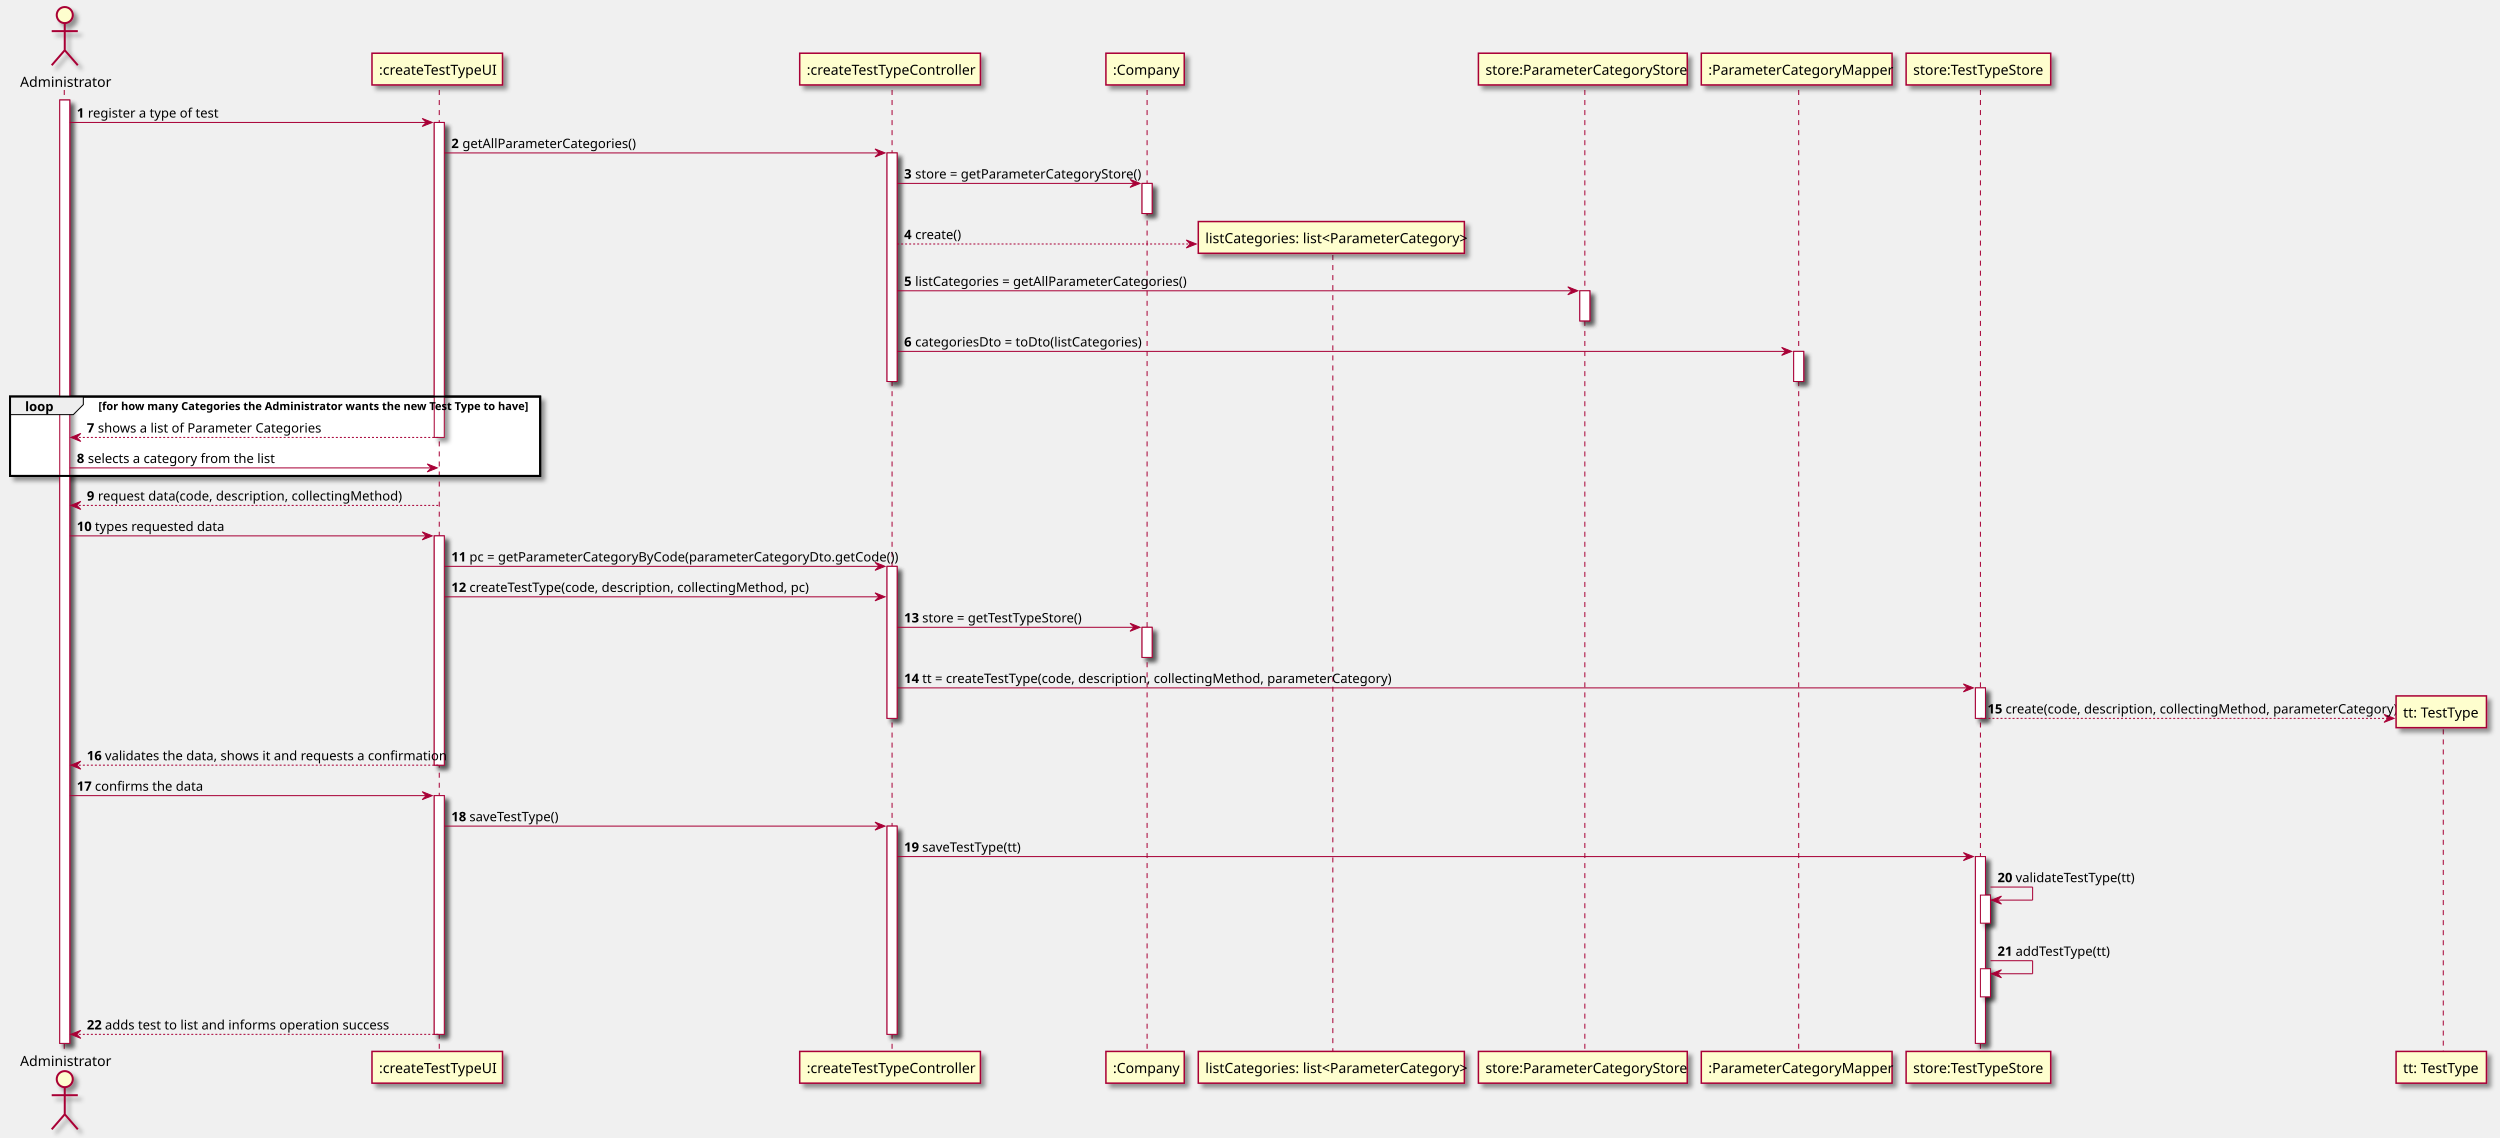
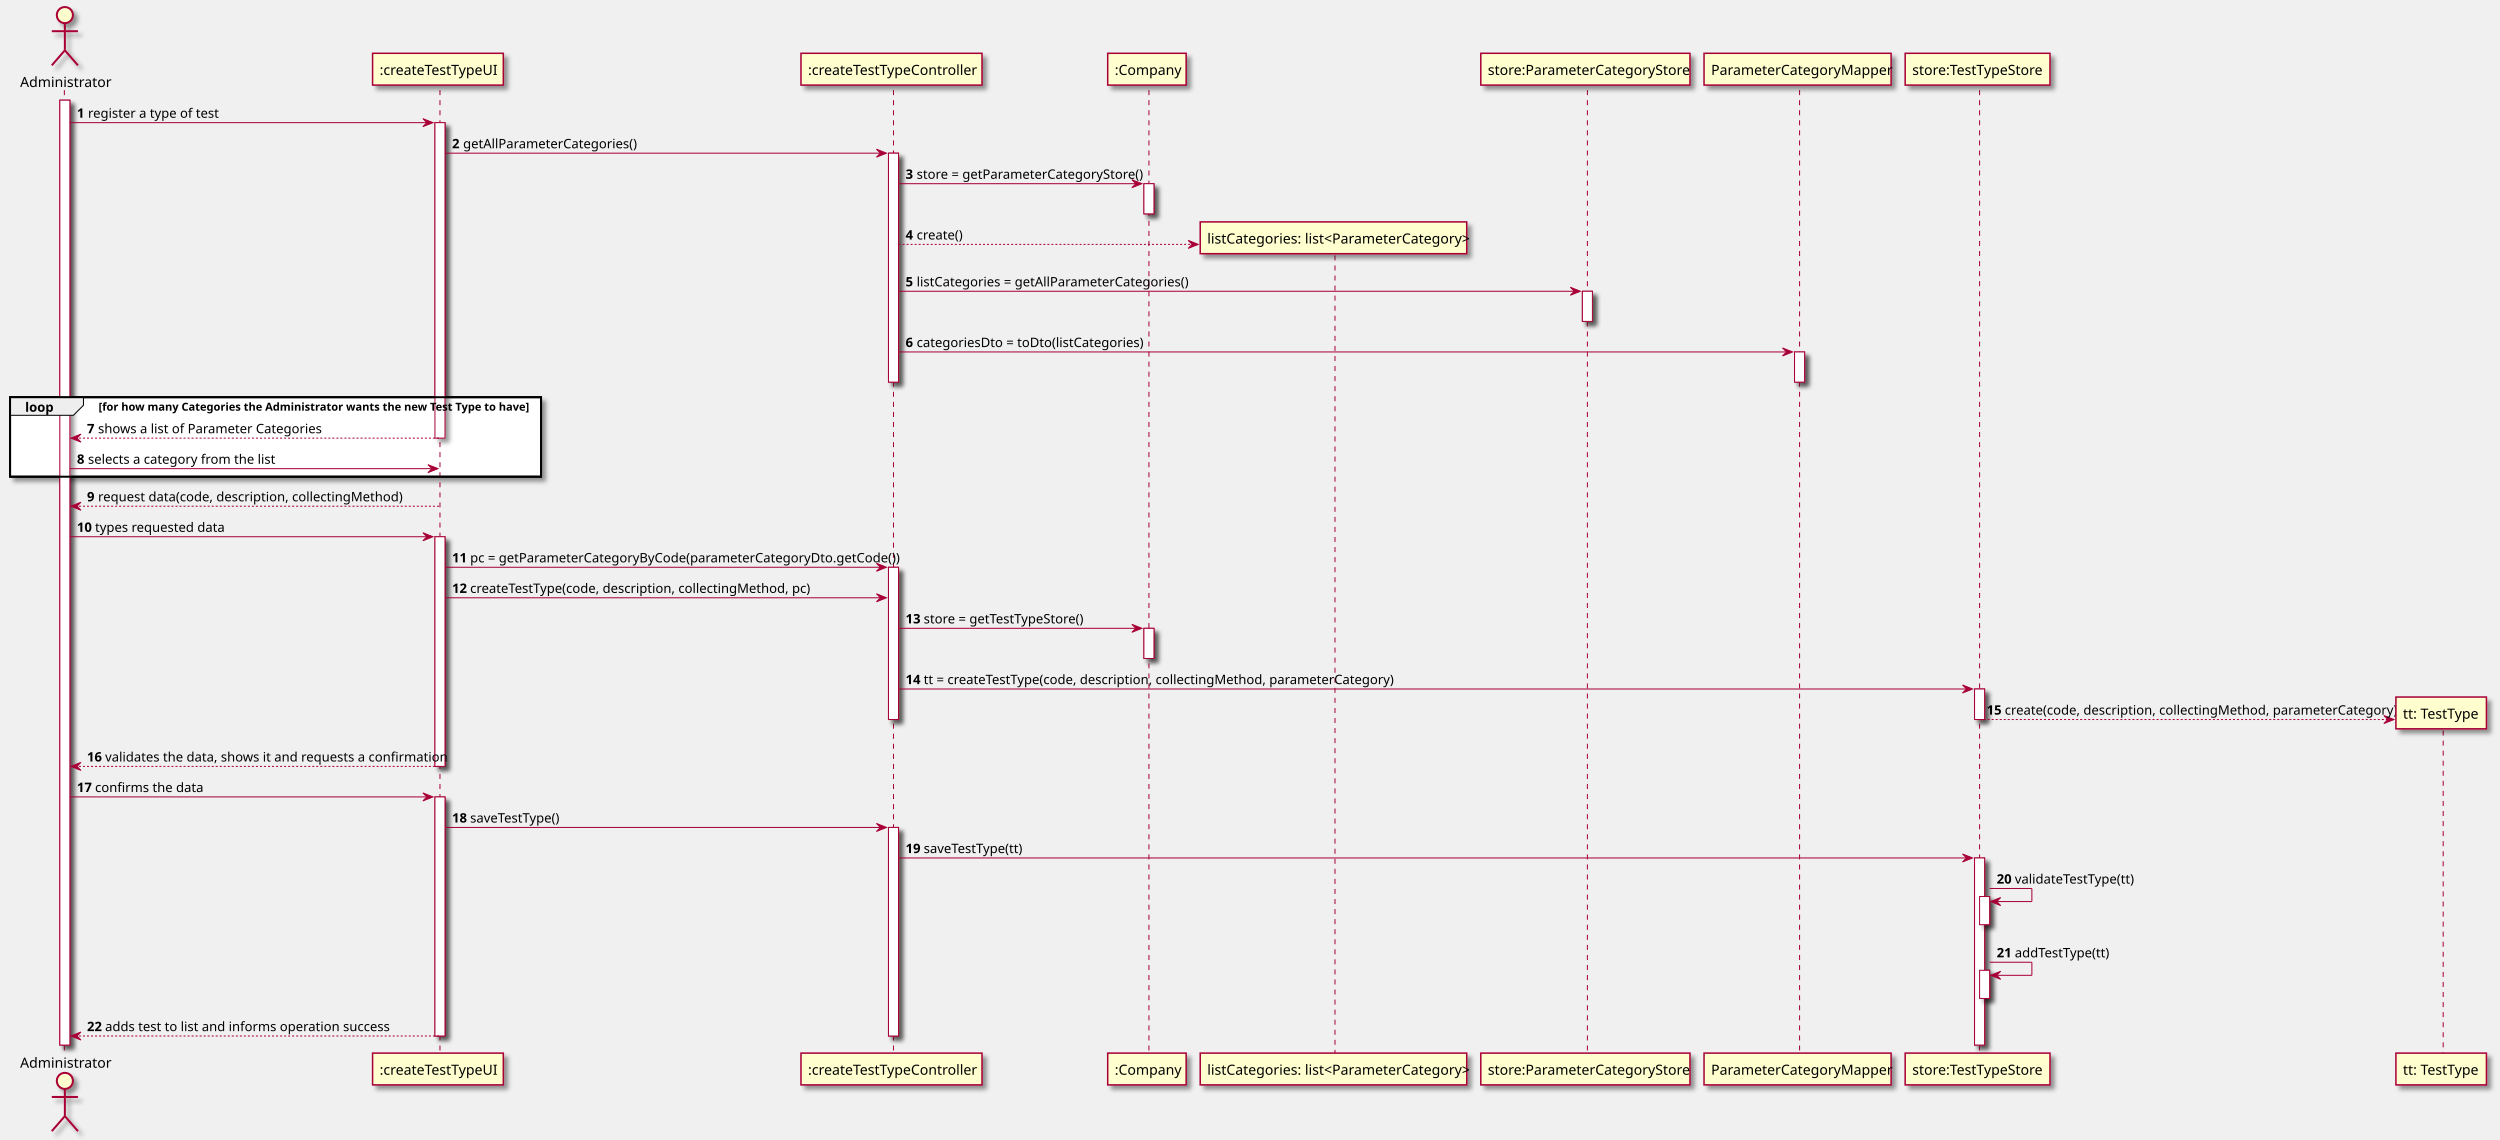
- <svg xmlns="http://www.w3.org/2000/svg" contentScriptType="application/ecmascript" contentStyleType="text/css" height="1133px" preserveAspectRatio="none" style="width:2490px;height:1133px;" version="1.1" viewBox="0 0 2490 1133" width="2490px" zoomAndPan="magnify">
+ <svg xmlns="http://www.w3.org/2000/svg" contentScriptType="application/ecmascript" contentStyleType="text/css" height="1133px" preserveAspectRatio="none" style="width:2486px;height:1133px;" version="1.1" viewBox="0 0 2486 1133" width="2486px" zoomAndPan="magnify">
  <defs>
-     <filter height="300%" id="f1bd9wblc7eer1" width="300%" x="-1" y="-1">
+     <filter height="300%" id="fghn9japnj4kb" width="300%" x="-1" y="-1">
      <feGaussianBlur result="blurOut" stdDeviation="2.0" />
      <feColorMatrix in="blurOut" result="blurOut2" type="matrix" values="0 0 0 0 0 0 0 0 0 0 0 0 0 0 0 0 0 0 .4 0" />
      <feOffset dx="4.0" dy="4.0" in="blurOut2" result="blurOut3" />
      <feBlend in="SourceGraphic" in2="blurOut3" mode="normal" />
    </filter>
  </defs>
  <g>
-     <rect fill="#FFFFFF" filter="url(#f1bd9wblc7eer1)" height="939.602" style="stroke:#A80036;stroke-width:1.0;" width="10" x="59.5" y="99.609" />
-     <rect fill="#FFFFFF" filter="url(#f1bd9wblc7eer1)" height="313.719" style="stroke:#A80036;stroke-width:1.0;" width="10" x="432.5" y="121.961" />
-     <rect fill="#FFFFFF" filter="url(#f1bd9wblc7eer1)" height="228.367" style="stroke:#A80036;stroke-width:1.0;" width="10" x="432.5" y="533.734" />
-     <rect fill="#FFFFFF" filter="url(#f1bd9wblc7eer1)" height="237.758" style="stroke:#A80036;stroke-width:1.0;" width="10" x="432.5" y="792.453" />
-     <rect fill="#FFFFFF" filter="url(#f1bd9wblc7eer1)" height="227.664" style="stroke:#A80036;stroke-width:1.0;" width="10" x="883.5" y="152.312" />
-     <rect fill="#FFFFFF" filter="url(#f1bd9wblc7eer1)" height="151.406" style="stroke:#A80036;stroke-width:1.0;" width="10" x="883.5" y="564.086" />
-     <rect fill="#FFFFFF" filter="url(#f1bd9wblc7eer1)" height="207.406" style="stroke:#A80036;stroke-width:1.0;" width="10" x="883.5" y="822.805" />
-     <rect fill="#FFFFFF" filter="url(#f1bd9wblc7eer1)" height="30" style="stroke:#A80036;stroke-width:1.0;" width="10" x="1137.5" y="182.664" />
-     <rect fill="#FFFFFF" filter="url(#f1bd9wblc7eer1)" height="30" style="stroke:#A80036;stroke-width:1.0;" width="10" x="1137.5" y="624.789" />
-     <rect fill="#FFFFFF" filter="url(#f1bd9wblc7eer1)" height="30" style="stroke:#A80036;stroke-width:1.0;" width="10" x="1573.5" y="289.625" />
-     <rect fill="#FFFFFF" filter="url(#f1bd9wblc7eer1)" height="30" style="stroke:#A80036;stroke-width:1.0;" width="10" x="1786.5" y="349.977" />
-     <rect fill="#FFFFFF" filter="url(#f1bd9wblc7eer1)" height="30.352" style="stroke:#A80036;stroke-width:1.0;" width="10" x="1967.5" y="685.141" />
-     <rect fill="#FFFFFF" filter="url(#f1bd9wblc7eer1)" height="186.055" style="stroke:#A80036;stroke-width:1.0;" width="10" x="1967.5" y="853.156" />
-     <rect fill="#FFFFFF" filter="url(#f1bd9wblc7eer1)" height="28" style="stroke:#A80036;stroke-width:1.0;" width="10" x="1972.5" y="891.508" />
-     <rect fill="#FFFFFF" filter="url(#f1bd9wblc7eer1)" height="28" style="stroke:#A80036;stroke-width:1.0;" width="10" x="1972.5" y="964.859" />
-     <rect fill="#FFFFFF" filter="url(#f1bd9wblc7eer1)" height="79.055" style="stroke:#000000;stroke-width:2.0;" width="528" x="10" y="394.977" />
+     <rect fill="#FFFFFF" filter="url(#fghn9japnj4kb)" height="939.602" style="stroke:#A80036;stroke-width:1.0;" width="10" x="59.5" y="99.609" />
+     <rect fill="#FFFFFF" filter="url(#fghn9japnj4kb)" height="313.719" style="stroke:#A80036;stroke-width:1.0;" width="10" x="432.5" y="121.961" />
+     <rect fill="#FFFFFF" filter="url(#fghn9japnj4kb)" height="228.367" style="stroke:#A80036;stroke-width:1.0;" width="10" x="432.5" y="533.734" />
+     <rect fill="#FFFFFF" filter="url(#fghn9japnj4kb)" height="237.758" style="stroke:#A80036;stroke-width:1.0;" width="10" x="432.5" y="792.453" />
+     <rect fill="#FFFFFF" filter="url(#fghn9japnj4kb)" height="227.664" style="stroke:#A80036;stroke-width:1.0;" width="10" x="883.5" y="152.312" />
+     <rect fill="#FFFFFF" filter="url(#fghn9japnj4kb)" height="151.406" style="stroke:#A80036;stroke-width:1.0;" width="10" x="883.5" y="564.086" />
+     <rect fill="#FFFFFF" filter="url(#fghn9japnj4kb)" height="207.406" style="stroke:#A80036;stroke-width:1.0;" width="10" x="883.5" y="822.805" />
+     <rect fill="#FFFFFF" filter="url(#fghn9japnj4kb)" height="30" style="stroke:#A80036;stroke-width:1.0;" width="10" x="1137.5" y="182.664" />
+     <rect fill="#FFFFFF" filter="url(#fghn9japnj4kb)" height="30" style="stroke:#A80036;stroke-width:1.0;" width="10" x="1137.5" y="624.789" />
+     <rect fill="#FFFFFF" filter="url(#fghn9japnj4kb)" height="30" style="stroke:#A80036;stroke-width:1.0;" width="10" x="1573.5" y="289.625" />
+     <rect fill="#FFFFFF" filter="url(#fghn9japnj4kb)" height="30" style="stroke:#A80036;stroke-width:1.0;" width="10" x="1784.5" y="349.977" />
+     <rect fill="#FFFFFF" filter="url(#fghn9japnj4kb)" height="30.352" style="stroke:#A80036;stroke-width:1.0;" width="10" x="1963.5" y="685.141" />
+     <rect fill="#FFFFFF" filter="url(#fghn9japnj4kb)" height="186.055" style="stroke:#A80036;stroke-width:1.0;" width="10" x="1963.5" y="853.156" />
+     <rect fill="#FFFFFF" filter="url(#fghn9japnj4kb)" height="28" style="stroke:#A80036;stroke-width:1.0;" width="10" x="1968.5" y="891.508" />
+     <rect fill="#FFFFFF" filter="url(#fghn9japnj4kb)" height="28" style="stroke:#A80036;stroke-width:1.0;" width="10" x="1968.5" y="964.859" />
+     <rect fill="#FFFFFF" filter="url(#fghn9japnj4kb)" height="79.055" style="stroke:#000000;stroke-width:2.0;" width="528" x="10" y="394.977" />
    <line style="stroke:#A80036;stroke-width:1.0;stroke-dasharray:5.0,5.0;" x1="64" x2="64" y1="89.609" y2="1048.211" />
    <line style="stroke:#A80036;stroke-width:1.0;stroke-dasharray:5.0,5.0;" x1="437.5" x2="437.5" y1="89.609" y2="1048.211" />
    <line style="stroke:#A80036;stroke-width:1.0;stroke-dasharray:5.0,5.0;" x1="888.5" x2="888.5" y1="89.609" y2="1048.211" />
    <line style="stroke:#A80036;stroke-width:1.0;stroke-dasharray:5.0,5.0;" x1="1142.5" x2="1142.5" y1="89.609" y2="1048.211" />
    <line style="stroke:#A80036;stroke-width:1.0;stroke-dasharray:5.0,5.0;" x1="1327.5" x2="1327.5" y1="253.969" y2="1048.211" />
    <line style="stroke:#A80036;stroke-width:1.0;stroke-dasharray:5.0,5.0;" x1="1578.5" x2="1578.5" y1="89.609" y2="1048.211" />
-     <line style="stroke:#A80036;stroke-width:1.0;stroke-dasharray:5.0,5.0;" x1="1791.5" x2="1791.5" y1="89.609" y2="1048.211" />
-     <line style="stroke:#A80036;stroke-width:1.0;stroke-dasharray:5.0,5.0;" x1="1972.5" x2="1972.5" y1="89.609" y2="1048.211" />
-     <line style="stroke:#A80036;stroke-width:1.0;stroke-dasharray:5.0,5.0;" x1="2433.5" x2="2433.5" y1="726.445" y2="1048.211" />
+     <line style="stroke:#A80036;stroke-width:1.0;stroke-dasharray:5.0,5.0;" x1="1789.5" x2="1789.5" y1="89.609" y2="1048.211" />
+     <line style="stroke:#A80036;stroke-width:1.0;stroke-dasharray:5.0,5.0;" x1="1968.5" x2="1968.5" y1="89.609" y2="1048.211" />
+     <line style="stroke:#A80036;stroke-width:1.0;stroke-dasharray:5.0,5.0;" x1="2429.5" x2="2429.5" y1="726.445" y2="1048.211" />
    <text fill="#000000" font-family="sans-serif" font-size="14" lengthAdjust="spacing" textLength="83" x="20" y="86.533">Administrator</text>
-     <ellipse cx="64.5" cy="15" fill="#FEFECE" filter="url(#f1bd9wblc7eer1)" rx="8" ry="8" style="stroke:#A80036;stroke-width:2.0;" />
-     <path d="M64.5,23 L64.5,50 M51.5,31 L77.5,31 M64.5,50 L51.5,65 M64.5,50 L77.5,65 " fill="none" filter="url(#f1bd9wblc7eer1)" style="stroke:#A80036;stroke-width:2.0;" />
+     <ellipse cx="64.5" cy="15" fill="#FEFECE" filter="url(#fghn9japnj4kb)" rx="8" ry="8" style="stroke:#A80036;stroke-width:2.0;" />
+     <path d="M64.5,23 L64.5,50 M51.5,31 L77.5,31 M64.5,50 L51.5,65 M64.5,50 L77.5,65 " fill="none" filter="url(#fghn9japnj4kb)" style="stroke:#A80036;stroke-width:2.0;" />
    <text fill="#000000" font-family="sans-serif" font-size="14" lengthAdjust="spacing" textLength="83" x="20" y="1061.744">Administrator</text>
-     <ellipse cx="64.5" cy="1074.82" fill="#FEFECE" filter="url(#f1bd9wblc7eer1)" rx="8" ry="8" style="stroke:#A80036;stroke-width:2.0;" />
-     <path d="M64.5,1082.82 L64.5,1109.82 M51.5,1090.82 L77.5,1090.82 M64.5,1109.82 L51.5,1124.82 M64.5,1109.82 L77.5,1124.82 " fill="none" filter="url(#f1bd9wblc7eer1)" style="stroke:#A80036;stroke-width:2.0;" />
-     <rect fill="#FEFECE" filter="url(#f1bd9wblc7eer1)" height="31.609" style="stroke:#A80036;stroke-width:1.5;" width="130" x="370.5" y="53" />
+     <ellipse cx="64.5" cy="1074.82" fill="#FEFECE" filter="url(#fghn9japnj4kb)" rx="8" ry="8" style="stroke:#A80036;stroke-width:2.0;" />
+     <path d="M64.5,1082.82 L64.5,1109.82 M51.5,1090.82 L77.5,1090.82 M64.5,1109.82 L51.5,1124.82 M64.5,1109.82 L77.5,1124.82 " fill="none" filter="url(#fghn9japnj4kb)" style="stroke:#A80036;stroke-width:2.0;" />
+     <rect fill="#FEFECE" filter="url(#fghn9japnj4kb)" height="31.609" style="stroke:#A80036;stroke-width:1.5;" width="130" x="370.5" y="53" />
    <text fill="#000000" font-family="sans-serif" font-size="14" lengthAdjust="spacing" textLength="116" x="377.5" y="74.533">:createTestTypeUI</text>
-     <rect fill="#FEFECE" filter="url(#f1bd9wblc7eer1)" height="31.609" style="stroke:#A80036;stroke-width:1.5;" width="130" x="370.5" y="1047.211" />
+     <rect fill="#FEFECE" filter="url(#fghn9japnj4kb)" height="31.609" style="stroke:#A80036;stroke-width:1.5;" width="130" x="370.5" y="1047.211" />
    <text fill="#000000" font-family="sans-serif" font-size="14" lengthAdjust="spacing" textLength="116" x="377.5" y="1068.744">:createTestTypeUI</text>
-     <rect fill="#FEFECE" filter="url(#f1bd9wblc7eer1)" height="31.609" style="stroke:#A80036;stroke-width:1.5;" width="180" x="796.5" y="53" />
+     <rect fill="#FEFECE" filter="url(#fghn9japnj4kb)" height="31.609" style="stroke:#A80036;stroke-width:1.5;" width="180" x="796.5" y="53" />
    <text fill="#000000" font-family="sans-serif" font-size="14" lengthAdjust="spacing" textLength="166" x="803.5" y="74.533">:createTestTypeController</text>
-     <rect fill="#FEFECE" filter="url(#f1bd9wblc7eer1)" height="31.609" style="stroke:#A80036;stroke-width:1.5;" width="180" x="796.5" y="1047.211" />
+     <rect fill="#FEFECE" filter="url(#fghn9japnj4kb)" height="31.609" style="stroke:#A80036;stroke-width:1.5;" width="180" x="796.5" y="1047.211" />
    <text fill="#000000" font-family="sans-serif" font-size="14" lengthAdjust="spacing" textLength="166" x="803.5" y="1068.744">:createTestTypeController</text>
-     <rect fill="#FEFECE" filter="url(#f1bd9wblc7eer1)" height="31.609" style="stroke:#A80036;stroke-width:1.5;" width="78" x="1101.5" y="53" />
+     <rect fill="#FEFECE" filter="url(#fghn9japnj4kb)" height="31.609" style="stroke:#A80036;stroke-width:1.5;" width="78" x="1101.5" y="53" />
    <text fill="#000000" font-family="sans-serif" font-size="14" lengthAdjust="spacing" textLength="64" x="1108.5" y="74.533">:Company</text>
-     <rect fill="#FEFECE" filter="url(#f1bd9wblc7eer1)" height="31.609" style="stroke:#A80036;stroke-width:1.5;" width="78" x="1101.5" y="1047.211" />
+     <rect fill="#FEFECE" filter="url(#fghn9japnj4kb)" height="31.609" style="stroke:#A80036;stroke-width:1.5;" width="78" x="1101.5" y="1047.211" />
    <text fill="#000000" font-family="sans-serif" font-size="14" lengthAdjust="spacing" textLength="64" x="1108.5" y="1068.744">:Company</text>
-     <rect fill="#FEFECE" filter="url(#f1bd9wblc7eer1)" height="31.609" style="stroke:#A80036;stroke-width:1.5;" width="265" x="1193.5" y="1047.211" />
+     <rect fill="#FEFECE" filter="url(#fghn9japnj4kb)" height="31.609" style="stroke:#A80036;stroke-width:1.5;" width="265" x="1193.5" y="1047.211" />
    <text fill="#000000" font-family="sans-serif" font-size="14" lengthAdjust="spacing" textLength="251" x="1200.5" y="1068.744">listCategories: list&lt;ParameterCategory&gt;</text>
-     <rect fill="#FEFECE" filter="url(#f1bd9wblc7eer1)" height="31.609" style="stroke:#A80036;stroke-width:1.5;" width="208" x="1472.5" y="53" />
+     <rect fill="#FEFECE" filter="url(#fghn9japnj4kb)" height="31.609" style="stroke:#A80036;stroke-width:1.5;" width="208" x="1472.5" y="53" />
    <text fill="#000000" font-family="sans-serif" font-size="14" lengthAdjust="spacing" textLength="194" x="1479.5" y="74.533">store:ParameterCategoryStore</text>
-     <rect fill="#FEFECE" filter="url(#f1bd9wblc7eer1)" height="31.609" style="stroke:#A80036;stroke-width:1.5;" width="208" x="1472.5" y="1047.211" />
+     <rect fill="#FEFECE" filter="url(#fghn9japnj4kb)" height="31.609" style="stroke:#A80036;stroke-width:1.5;" width="208" x="1472.5" y="1047.211" />
    <text fill="#000000" font-family="sans-serif" font-size="14" lengthAdjust="spacing" textLength="194" x="1479.5" y="1068.744">store:ParameterCategoryStore</text>
-     <rect fill="#FEFECE" filter="url(#f1bd9wblc7eer1)" height="31.609" style="stroke:#A80036;stroke-width:1.5;" width="190" x="1694.5" y="53" />
-     <text fill="#000000" font-family="sans-serif" font-size="14" lengthAdjust="spacing" textLength="176" x="1701.5" y="74.533">:ParameterCategoryMapper</text>
-     <rect fill="#FEFECE" filter="url(#f1bd9wblc7eer1)" height="31.609" style="stroke:#A80036;stroke-width:1.5;" width="190" x="1694.5" y="1047.211" />
-     <text fill="#000000" font-family="sans-serif" font-size="14" lengthAdjust="spacing" textLength="176" x="1701.5" y="1068.744">:ParameterCategoryMapper</text>
-     <rect fill="#FEFECE" filter="url(#f1bd9wblc7eer1)" height="31.609" style="stroke:#A80036;stroke-width:1.5;" width="144" x="1898.5" y="53" />
-     <text fill="#000000" font-family="sans-serif" font-size="14" lengthAdjust="spacing" textLength="130" x="1905.5" y="74.533">store:TestTypeStore</text>
-     <rect fill="#FEFECE" filter="url(#f1bd9wblc7eer1)" height="31.609" style="stroke:#A80036;stroke-width:1.5;" width="144" x="1898.5" y="1047.211" />
-     <text fill="#000000" font-family="sans-serif" font-size="14" lengthAdjust="spacing" textLength="130" x="1905.5" y="1068.744">store:TestTypeStore</text>
-     <rect fill="#FEFECE" filter="url(#f1bd9wblc7eer1)" height="31.609" style="stroke:#A80036;stroke-width:1.5;" width="90" x="2386.5" y="1047.211" />
-     <text fill="#000000" font-family="sans-serif" font-size="14" lengthAdjust="spacing" textLength="76" x="2393.5" y="1068.744">tt: TestType</text>
-     <rect fill="#FFFFFF" filter="url(#f1bd9wblc7eer1)" height="939.602" style="stroke:#A80036;stroke-width:1.0;" width="10" x="59.5" y="99.609" />
-     <rect fill="#FFFFFF" filter="url(#f1bd9wblc7eer1)" height="313.719" style="stroke:#A80036;stroke-width:1.0;" width="10" x="432.5" y="121.961" />
-     <rect fill="#FFFFFF" filter="url(#f1bd9wblc7eer1)" height="228.367" style="stroke:#A80036;stroke-width:1.0;" width="10" x="432.5" y="533.734" />
-     <rect fill="#FFFFFF" filter="url(#f1bd9wblc7eer1)" height="237.758" style="stroke:#A80036;stroke-width:1.0;" width="10" x="432.5" y="792.453" />
-     <rect fill="#FFFFFF" filter="url(#f1bd9wblc7eer1)" height="227.664" style="stroke:#A80036;stroke-width:1.0;" width="10" x="883.5" y="152.312" />
-     <rect fill="#FFFFFF" filter="url(#f1bd9wblc7eer1)" height="151.406" style="stroke:#A80036;stroke-width:1.0;" width="10" x="883.5" y="564.086" />
-     <rect fill="#FFFFFF" filter="url(#f1bd9wblc7eer1)" height="207.406" style="stroke:#A80036;stroke-width:1.0;" width="10" x="883.5" y="822.805" />
-     <rect fill="#FFFFFF" filter="url(#f1bd9wblc7eer1)" height="30" style="stroke:#A80036;stroke-width:1.0;" width="10" x="1137.5" y="182.664" />
-     <rect fill="#FFFFFF" filter="url(#f1bd9wblc7eer1)" height="30" style="stroke:#A80036;stroke-width:1.0;" width="10" x="1137.5" y="624.789" />
-     <rect fill="#FFFFFF" filter="url(#f1bd9wblc7eer1)" height="30" style="stroke:#A80036;stroke-width:1.0;" width="10" x="1573.5" y="289.625" />
-     <rect fill="#FFFFFF" filter="url(#f1bd9wblc7eer1)" height="30" style="stroke:#A80036;stroke-width:1.0;" width="10" x="1786.5" y="349.977" />
-     <rect fill="#FFFFFF" filter="url(#f1bd9wblc7eer1)" height="30.352" style="stroke:#A80036;stroke-width:1.0;" width="10" x="1967.5" y="685.141" />
-     <rect fill="#FFFFFF" filter="url(#f1bd9wblc7eer1)" height="186.055" style="stroke:#A80036;stroke-width:1.0;" width="10" x="1967.5" y="853.156" />
-     <rect fill="#FFFFFF" filter="url(#f1bd9wblc7eer1)" height="28" style="stroke:#A80036;stroke-width:1.0;" width="10" x="1972.5" y="891.508" />
-     <rect fill="#FFFFFF" filter="url(#f1bd9wblc7eer1)" height="28" style="stroke:#A80036;stroke-width:1.0;" width="10" x="1972.5" y="964.859" />
+     <rect fill="#FEFECE" filter="url(#fghn9japnj4kb)" height="31.609" style="stroke:#A80036;stroke-width:1.5;" width="186" x="1694.5" y="53" />
+     <text fill="#000000" font-family="sans-serif" font-size="14" lengthAdjust="spacing" textLength="172" x="1701.5" y="74.533">ParameterCategoryMapper</text>
+     <rect fill="#FEFECE" filter="url(#fghn9japnj4kb)" height="31.609" style="stroke:#A80036;stroke-width:1.5;" width="186" x="1694.5" y="1047.211" />
+     <text fill="#000000" font-family="sans-serif" font-size="14" lengthAdjust="spacing" textLength="172" x="1701.5" y="1068.744">ParameterCategoryMapper</text>
+     <rect fill="#FEFECE" filter="url(#fghn9japnj4kb)" height="31.609" style="stroke:#A80036;stroke-width:1.5;" width="144" x="1894.5" y="53" />
+     <text fill="#000000" font-family="sans-serif" font-size="14" lengthAdjust="spacing" textLength="130" x="1901.5" y="74.533">store:TestTypeStore</text>
+     <rect fill="#FEFECE" filter="url(#fghn9japnj4kb)" height="31.609" style="stroke:#A80036;stroke-width:1.5;" width="144" x="1894.5" y="1047.211" />
+     <text fill="#000000" font-family="sans-serif" font-size="14" lengthAdjust="spacing" textLength="130" x="1901.5" y="1068.744">store:TestTypeStore</text>
+     <rect fill="#FEFECE" filter="url(#fghn9japnj4kb)" height="31.609" style="stroke:#A80036;stroke-width:1.5;" width="90" x="2382.5" y="1047.211" />
+     <text fill="#000000" font-family="sans-serif" font-size="14" lengthAdjust="spacing" textLength="76" x="2389.5" y="1068.744">tt: TestType</text>
+     <rect fill="#FFFFFF" filter="url(#fghn9japnj4kb)" height="939.602" style="stroke:#A80036;stroke-width:1.0;" width="10" x="59.5" y="99.609" />
+     <rect fill="#FFFFFF" filter="url(#fghn9japnj4kb)" height="313.719" style="stroke:#A80036;stroke-width:1.0;" width="10" x="432.5" y="121.961" />
+     <rect fill="#FFFFFF" filter="url(#fghn9japnj4kb)" height="228.367" style="stroke:#A80036;stroke-width:1.0;" width="10" x="432.5" y="533.734" />
+     <rect fill="#FFFFFF" filter="url(#fghn9japnj4kb)" height="237.758" style="stroke:#A80036;stroke-width:1.0;" width="10" x="432.5" y="792.453" />
+     <rect fill="#FFFFFF" filter="url(#fghn9japnj4kb)" height="227.664" style="stroke:#A80036;stroke-width:1.0;" width="10" x="883.5" y="152.312" />
+     <rect fill="#FFFFFF" filter="url(#fghn9japnj4kb)" height="151.406" style="stroke:#A80036;stroke-width:1.0;" width="10" x="883.5" y="564.086" />
+     <rect fill="#FFFFFF" filter="url(#fghn9japnj4kb)" height="207.406" style="stroke:#A80036;stroke-width:1.0;" width="10" x="883.5" y="822.805" />
+     <rect fill="#FFFFFF" filter="url(#fghn9japnj4kb)" height="30" style="stroke:#A80036;stroke-width:1.0;" width="10" x="1137.5" y="182.664" />
+     <rect fill="#FFFFFF" filter="url(#fghn9japnj4kb)" height="30" style="stroke:#A80036;stroke-width:1.0;" width="10" x="1137.5" y="624.789" />
+     <rect fill="#FFFFFF" filter="url(#fghn9japnj4kb)" height="30" style="stroke:#A80036;stroke-width:1.0;" width="10" x="1573.5" y="289.625" />
+     <rect fill="#FFFFFF" filter="url(#fghn9japnj4kb)" height="30" style="stroke:#A80036;stroke-width:1.0;" width="10" x="1784.5" y="349.977" />
+     <rect fill="#FFFFFF" filter="url(#fghn9japnj4kb)" height="30.352" style="stroke:#A80036;stroke-width:1.0;" width="10" x="1963.5" y="685.141" />
+     <rect fill="#FFFFFF" filter="url(#fghn9japnj4kb)" height="186.055" style="stroke:#A80036;stroke-width:1.0;" width="10" x="1963.5" y="853.156" />
+     <rect fill="#FFFFFF" filter="url(#fghn9japnj4kb)" height="28" style="stroke:#A80036;stroke-width:1.0;" width="10" x="1968.5" y="891.508" />
+     <rect fill="#FFFFFF" filter="url(#fghn9japnj4kb)" height="28" style="stroke:#A80036;stroke-width:1.0;" width="10" x="1968.5" y="964.859" />
    <polygon fill="#A80036" points="420.5,117.961,430.5,121.961,420.5,125.961,424.5,121.961" style="stroke:#A80036;stroke-width:1.0;" />
    <line style="stroke:#A80036;stroke-width:1.0;" x1="69.5" x2="426.5" y1="121.961" y2="121.961" />
    <text fill="#000000" font-family="sans-serif" font-size="13" font-weight="bold" lengthAdjust="spacing" textLength="7" x="76.5" y="117.105">1</text>
    <text fill="#000000" font-family="sans-serif" font-size="13" lengthAdjust="spacing" textLength="123" x="87.5" y="117.105">register a type of test</text>
    <polygon fill="#A80036" points="871.5,148.312,881.5,152.312,871.5,156.312,875.5,152.312" style="stroke:#A80036;stroke-width:1.0;" />
    <line style="stroke:#A80036;stroke-width:1.0;" x1="442.5" x2="877.5" y1="152.312" y2="152.312" />
    <text fill="#000000" font-family="sans-serif" font-size="13" font-weight="bold" lengthAdjust="spacing" textLength="7" x="449.5" y="147.456">2</text>
    <text fill="#000000" font-family="sans-serif" font-size="13" lengthAdjust="spacing" textLength="163" x="460.5" y="147.456">getAllParameterCategories()</text>
    <polygon fill="#A80036" points="1125.5,178.664,1135.5,182.664,1125.5,186.664,1129.5,182.664" style="stroke:#A80036;stroke-width:1.0;" />
    <line style="stroke:#A80036;stroke-width:1.0;" x1="893.5" x2="1131.5" y1="182.664" y2="182.664" />
    <text fill="#000000" font-family="sans-serif" font-size="13" font-weight="bold" lengthAdjust="spacing" textLength="7" x="900.5" y="177.808">3</text>
    <text fill="#000000" font-family="sans-serif" font-size="13" lengthAdjust="spacing" textLength="214" x="911.5" y="177.808">store = getParameterCategoryStore()</text>
    <polygon fill="#A80036" points="1181.5,239.016,1191.5,243.016,1181.5,247.016,1185.5,243.016" style="stroke:#A80036;stroke-width:1.0;" />
    <line style="stroke:#A80036;stroke-width:1.0;stroke-dasharray:2.0,2.0;" x1="893.5" x2="1187.5" y1="243.016" y2="243.016" />
    <text fill="#000000" font-family="sans-serif" font-size="13" font-weight="bold" lengthAdjust="spacing" textLength="7" x="900.5" y="238.159">4</text>
    <text fill="#000000" font-family="sans-serif" font-size="13" lengthAdjust="spacing" textLength="44" x="911.5" y="238.159">create()</text>
-     <rect fill="#FEFECE" filter="url(#f1bd9wblc7eer1)" height="31.609" style="stroke:#A80036;stroke-width:1.5;" width="265" x="1193.5" y="220.664" />
+     <rect fill="#FEFECE" filter="url(#fghn9japnj4kb)" height="31.609" style="stroke:#A80036;stroke-width:1.5;" width="265" x="1193.5" y="220.664" />
    <text fill="#000000" font-family="sans-serif" font-size="14" lengthAdjust="spacing" textLength="251" x="1200.5" y="242.197">listCategories: list&lt;ParameterCategory&gt;</text>
    <polygon fill="#A80036" points="1561.5,285.625,1571.5,289.625,1561.5,293.625,1565.5,289.625" style="stroke:#A80036;stroke-width:1.0;" />
    <line style="stroke:#A80036;stroke-width:1.0;" x1="893.5" x2="1567.5" y1="289.625" y2="289.625" />
    <text fill="#000000" font-family="sans-serif" font-size="13" font-weight="bold" lengthAdjust="spacing" textLength="7" x="900.5" y="284.769">5</text>
    <text fill="#000000" font-family="sans-serif" font-size="13" lengthAdjust="spacing" textLength="258" x="911.5" y="284.769">listCategories = getAllParameterCategories()</text>
-     <polygon fill="#A80036" points="1774.5,345.977,1784.5,349.977,1774.5,353.977,1778.5,349.977" style="stroke:#A80036;stroke-width:1.0;" />
-     <line style="stroke:#A80036;stroke-width:1.0;" x1="893.5" x2="1780.5" y1="349.977" y2="349.977" />
+     <polygon fill="#A80036" points="1772.5,345.977,1782.5,349.977,1772.5,353.977,1776.5,349.977" style="stroke:#A80036;stroke-width:1.0;" />
+     <line style="stroke:#A80036;stroke-width:1.0;" x1="893.5" x2="1778.5" y1="349.977" y2="349.977" />
    <text fill="#000000" font-family="sans-serif" font-size="13" font-weight="bold" lengthAdjust="spacing" textLength="7" x="900.5" y="345.12">6</text>
    <text fill="#000000" font-family="sans-serif" font-size="13" lengthAdjust="spacing" textLength="214" x="911.5" y="345.12">categoriesDto = toDto(listCategories)</text>
    <path d="M10,394.977 L83,394.977 L83,402.977 L73,412.977 L10,412.977 L10,394.977 " fill="#EEEEEE" style="stroke:#000000;stroke-width:1.0;" />
    <rect fill="none" height="79.055" style="stroke:#000000;stroke-width:2.0;" width="528" x="10" y="394.977" />
    <text fill="#000000" font-family="sans-serif" font-size="13" font-weight="bold" lengthAdjust="spacing" textLength="28" x="25" y="409.472">loop</text>
    <text fill="#000000" font-family="sans-serif" font-size="11" font-weight="bold" lengthAdjust="spacing" textLength="435" x="98" y="408.396">[for how many Categories the Administrator wants the new Test Type to have]</text>
    <polygon fill="#A80036" points="80.5,431.68,70.5,435.68,80.5,439.68,76.5,435.68" style="stroke:#A80036;stroke-width:1.0;" />
    <line style="stroke:#A80036;stroke-width:1.0;stroke-dasharray:2.0,2.0;" x1="74.5" x2="436.5" y1="435.68" y2="435.68" />
    <text fill="#000000" font-family="sans-serif" font-size="13" font-weight="bold" lengthAdjust="spacing" textLength="7" x="86.5" y="430.823">7</text>
    <text fill="#000000" font-family="sans-serif" font-size="13" lengthAdjust="spacing" textLength="213" x="97.5" y="430.823">shows a list of Parameter Categories</text>
    <polygon fill="#A80036" points="425.5,462.031,435.5,466.031,425.5,470.031,429.5,466.031" style="stroke:#A80036;stroke-width:1.0;" />
    <line style="stroke:#A80036;stroke-width:1.0;" x1="69.5" x2="431.5" y1="466.031" y2="466.031" />
    <text fill="#000000" font-family="sans-serif" font-size="13" font-weight="bold" lengthAdjust="spacing" textLength="7" x="76.5" y="461.175">8</text>
    <text fill="#000000" font-family="sans-serif" font-size="13" lengthAdjust="spacing" textLength="179" x="87.5" y="461.175">selects a category from the list</text>
    <polygon fill="#A80036" points="80.5,499.383,70.5,503.383,80.5,507.383,76.5,503.383" style="stroke:#A80036;stroke-width:1.0;" />
    <line style="stroke:#A80036;stroke-width:1.0;stroke-dasharray:2.0,2.0;" x1="74.5" x2="436.5" y1="503.383" y2="503.383" />
    <text fill="#000000" font-family="sans-serif" font-size="13" font-weight="bold" lengthAdjust="spacing" textLength="7" x="86.5" y="498.526">9</text>
    <text fill="#000000" font-family="sans-serif" font-size="13" lengthAdjust="spacing" textLength="285" x="97.5" y="498.526">request data(code, description, collectingMethod)</text>
    <polygon fill="#A80036" points="420.5,529.734,430.5,533.734,420.5,537.734,424.5,533.734" style="stroke:#A80036;stroke-width:1.0;" />
    <line style="stroke:#A80036;stroke-width:1.0;" x1="69.5" x2="426.5" y1="533.734" y2="533.734" />
    <text fill="#000000" font-family="sans-serif" font-size="13" font-weight="bold" lengthAdjust="spacing" textLength="14" x="76.5" y="528.878">10</text>
    <text fill="#000000" font-family="sans-serif" font-size="13" lengthAdjust="spacing" textLength="122" x="94.5" y="528.878">types requested data</text>
    <polygon fill="#A80036" points="871.5,560.086,881.5,564.086,871.5,568.086,875.5,564.086" style="stroke:#A80036;stroke-width:1.0;" />
    <line style="stroke:#A80036;stroke-width:1.0;" x1="442.5" x2="877.5" y1="564.086" y2="564.086" />
    <text fill="#000000" font-family="sans-serif" font-size="13" font-weight="bold" lengthAdjust="spacing" textLength="14" x="449.5" y="559.23">11</text>
    <text fill="#000000" font-family="sans-serif" font-size="13" lengthAdjust="spacing" textLength="404" x="467.5" y="559.23">pc = getParameterCategoryByCode(parameterCategoryDto.getCode())</text>
    <polygon fill="#A80036" points="871.5,590.438,881.5,594.438,871.5,598.438,875.5,594.438" style="stroke:#A80036;stroke-width:1.0;" />
    <line style="stroke:#A80036;stroke-width:1.0;" x1="442.5" x2="877.5" y1="594.438" y2="594.438" />
    <text fill="#000000" font-family="sans-serif" font-size="13" font-weight="bold" lengthAdjust="spacing" textLength="14" x="449.5" y="589.581">12</text>
    <text fill="#000000" font-family="sans-serif" font-size="13" lengthAdjust="spacing" textLength="324" x="467.5" y="589.581">createTestType(code, description, collectingMethod, pc)</text>
    <polygon fill="#A80036" points="1125.5,620.789,1135.5,624.789,1125.5,628.789,1129.5,624.789" style="stroke:#A80036;stroke-width:1.0;" />
    <line style="stroke:#A80036;stroke-width:1.0;" x1="893.5" x2="1131.5" y1="624.789" y2="624.789" />
    <text fill="#000000" font-family="sans-serif" font-size="13" font-weight="bold" lengthAdjust="spacing" textLength="14" x="900.5" y="619.933">13</text>
    <text fill="#000000" font-family="sans-serif" font-size="13" lengthAdjust="spacing" textLength="155" x="918.5" y="619.933">store = getTestTypeStore()</text>
-     <polygon fill="#A80036" points="1955.5,681.141,1965.5,685.141,1955.5,689.141,1959.5,685.141" style="stroke:#A80036;stroke-width:1.0;" />
-     <line style="stroke:#A80036;stroke-width:1.0;" x1="893.5" x2="1961.5" y1="685.141" y2="685.141" />
+     <polygon fill="#A80036" points="1951.5,681.141,1961.5,685.141,1951.5,689.141,1955.5,685.141" style="stroke:#A80036;stroke-width:1.0;" />
+     <line style="stroke:#A80036;stroke-width:1.0;" x1="893.5" x2="1957.5" y1="685.141" y2="685.141" />
    <text fill="#000000" font-family="sans-serif" font-size="13" font-weight="bold" lengthAdjust="spacing" textLength="14" x="900.5" y="680.284">14</text>
    <text fill="#000000" font-family="sans-serif" font-size="13" lengthAdjust="spacing" textLength="444" x="918.5" y="680.284">tt = createTestType(code, description, collectingMethod, parameterCategory)</text>
-     <polygon fill="#A80036" points="2374.5,711.492,2384.5,715.492,2374.5,719.492,2378.5,715.492" style="stroke:#A80036;stroke-width:1.0;" />
-     <line style="stroke:#A80036;stroke-width:1.0;stroke-dasharray:2.0,2.0;" x1="1972.5" x2="2380.5" y1="715.492" y2="715.492" />
-     <text fill="#000000" font-family="sans-serif" font-size="13" font-weight="bold" lengthAdjust="spacing" textLength="14" x="1979.5" y="710.636">15</text>
-     <text fill="#000000" font-family="sans-serif" font-size="13" lengthAdjust="spacing" textLength="367" x="1997.5" y="710.636">create(code, description, collectingMethod, parameterCategory)</text>
-     <rect fill="#FEFECE" filter="url(#f1bd9wblc7eer1)" height="31.609" style="stroke:#A80036;stroke-width:1.5;" width="90" x="2386.5" y="693.141" />
-     <text fill="#000000" font-family="sans-serif" font-size="14" lengthAdjust="spacing" textLength="76" x="2393.5" y="714.674">tt: TestType</text>
+     <polygon fill="#A80036" points="2370.5,711.492,2380.5,715.492,2370.5,719.492,2374.5,715.492" style="stroke:#A80036;stroke-width:1.0;" />
+     <line style="stroke:#A80036;stroke-width:1.0;stroke-dasharray:2.0,2.0;" x1="1968.5" x2="2376.5" y1="715.492" y2="715.492" />
+     <text fill="#000000" font-family="sans-serif" font-size="13" font-weight="bold" lengthAdjust="spacing" textLength="14" x="1975.5" y="710.636">15</text>
+     <text fill="#000000" font-family="sans-serif" font-size="13" lengthAdjust="spacing" textLength="367" x="1993.5" y="710.636">create(code, description, collectingMethod, parameterCategory)</text>
+     <rect fill="#FEFECE" filter="url(#fghn9japnj4kb)" height="31.609" style="stroke:#A80036;stroke-width:1.5;" width="90" x="2382.5" y="693.141" />
+     <text fill="#000000" font-family="sans-serif" font-size="14" lengthAdjust="spacing" textLength="76" x="2389.5" y="714.674">tt: TestType</text>
    <polygon fill="#A80036" points="80.5,758.102,70.5,762.102,80.5,766.102,76.5,762.102" style="stroke:#A80036;stroke-width:1.0;" />
    <line style="stroke:#A80036;stroke-width:1.0;stroke-dasharray:2.0,2.0;" x1="74.5" x2="436.5" y1="762.102" y2="762.102" />
    <text fill="#000000" font-family="sans-serif" font-size="13" font-weight="bold" lengthAdjust="spacing" textLength="14" x="86.5" y="757.245">16</text>
    <text fill="#000000" font-family="sans-serif" font-size="13" lengthAdjust="spacing" textLength="321" x="104.5" y="757.245">validates the data, shows it and requests a confirmation</text>
    <polygon fill="#A80036" points="420.5,788.453,430.5,792.453,420.5,796.453,424.5,792.453" style="stroke:#A80036;stroke-width:1.0;" />
    <line style="stroke:#A80036;stroke-width:1.0;" x1="69.5" x2="426.5" y1="792.453" y2="792.453" />
    <text fill="#000000" font-family="sans-serif" font-size="13" font-weight="bold" lengthAdjust="spacing" textLength="14" x="76.5" y="787.597">17</text>
    <text fill="#000000" font-family="sans-serif" font-size="13" lengthAdjust="spacing" textLength="100" x="94.5" y="787.597">confirms the data</text>
    <polygon fill="#A80036" points="871.5,818.805,881.5,822.805,871.5,826.805,875.5,822.805" style="stroke:#A80036;stroke-width:1.0;" />
    <line style="stroke:#A80036;stroke-width:1.0;" x1="442.5" x2="877.5" y1="822.805" y2="822.805" />
    <text fill="#000000" font-family="sans-serif" font-size="13" font-weight="bold" lengthAdjust="spacing" textLength="14" x="449.5" y="817.948">18</text>
    <text fill="#000000" font-family="sans-serif" font-size="13" lengthAdjust="spacing" textLength="87" x="467.5" y="817.948">saveTestType()</text>
-     <polygon fill="#A80036" points="1955.5,849.156,1965.5,853.156,1955.5,857.156,1959.5,853.156" style="stroke:#A80036;stroke-width:1.0;" />
-     <line style="stroke:#A80036;stroke-width:1.0;" x1="893.5" x2="1961.5" y1="853.156" y2="853.156" />
+     <polygon fill="#A80036" points="1951.5,849.156,1961.5,853.156,1951.5,857.156,1955.5,853.156" style="stroke:#A80036;stroke-width:1.0;" />
+     <line style="stroke:#A80036;stroke-width:1.0;" x1="893.5" x2="1957.5" y1="853.156" y2="853.156" />
    <text fill="#000000" font-family="sans-serif" font-size="13" font-weight="bold" lengthAdjust="spacing" textLength="14" x="900.5" y="848.3">19</text>
    <text fill="#000000" font-family="sans-serif" font-size="13" lengthAdjust="spacing" textLength="95" x="918.5" y="848.3">saveTestType(tt)</text>
-     <line style="stroke:#A80036;stroke-width:1.0;" x1="1982.5" x2="2024.5" y1="883.508" y2="883.508" />
-     <line style="stroke:#A80036;stroke-width:1.0;" x1="2024.5" x2="2024.5" y1="883.508" y2="896.508" />
-     <line style="stroke:#A80036;stroke-width:1.0;" x1="1983.5" x2="2024.5" y1="896.508" y2="896.508" />
-     <polygon fill="#A80036" points="1993.5,892.508,1983.5,896.508,1993.5,900.508,1989.5,896.508" style="stroke:#A80036;stroke-width:1.0;" />
-     <text fill="#000000" font-family="sans-serif" font-size="13" font-weight="bold" lengthAdjust="spacing" textLength="14" x="1989.5" y="878.651">20</text>
-     <text fill="#000000" font-family="sans-serif" font-size="13" lengthAdjust="spacing" textLength="112" x="2007.5" y="878.651">validateTestType(tt)</text>
-     <line style="stroke:#A80036;stroke-width:1.0;" x1="1982.5" x2="2024.5" y1="956.859" y2="956.859" />
-     <line style="stroke:#A80036;stroke-width:1.0;" x1="2024.5" x2="2024.5" y1="956.859" y2="969.859" />
-     <line style="stroke:#A80036;stroke-width:1.0;" x1="1983.5" x2="2024.5" y1="969.859" y2="969.859" />
-     <polygon fill="#A80036" points="1993.5,965.859,1983.5,969.859,1993.5,973.859,1989.5,969.859" style="stroke:#A80036;stroke-width:1.0;" />
-     <text fill="#000000" font-family="sans-serif" font-size="13" font-weight="bold" lengthAdjust="spacing" textLength="14" x="1989.5" y="952.003">21</text>
-     <text fill="#000000" font-family="sans-serif" font-size="13" lengthAdjust="spacing" textLength="90" x="2007.5" y="952.003">addTestType(tt)</text>
+     <line style="stroke:#A80036;stroke-width:1.0;" x1="1978.5" x2="2020.5" y1="883.508" y2="883.508" />
+     <line style="stroke:#A80036;stroke-width:1.0;" x1="2020.5" x2="2020.5" y1="883.508" y2="896.508" />
+     <line style="stroke:#A80036;stroke-width:1.0;" x1="1979.5" x2="2020.5" y1="896.508" y2="896.508" />
+     <polygon fill="#A80036" points="1989.5,892.508,1979.5,896.508,1989.5,900.508,1985.5,896.508" style="stroke:#A80036;stroke-width:1.0;" />
+     <text fill="#000000" font-family="sans-serif" font-size="13" font-weight="bold" lengthAdjust="spacing" textLength="14" x="1985.5" y="878.651">20</text>
+     <text fill="#000000" font-family="sans-serif" font-size="13" lengthAdjust="spacing" textLength="112" x="2003.5" y="878.651">validateTestType(tt)</text>
+     <line style="stroke:#A80036;stroke-width:1.0;" x1="1978.5" x2="2020.5" y1="956.859" y2="956.859" />
+     <line style="stroke:#A80036;stroke-width:1.0;" x1="2020.5" x2="2020.5" y1="956.859" y2="969.859" />
+     <line style="stroke:#A80036;stroke-width:1.0;" x1="1979.5" x2="2020.5" y1="969.859" y2="969.859" />
+     <polygon fill="#A80036" points="1989.5,965.859,1979.5,969.859,1989.5,973.859,1985.5,969.859" style="stroke:#A80036;stroke-width:1.0;" />
+     <text fill="#000000" font-family="sans-serif" font-size="13" font-weight="bold" lengthAdjust="spacing" textLength="14" x="1985.5" y="952.003">21</text>
+     <text fill="#000000" font-family="sans-serif" font-size="13" lengthAdjust="spacing" textLength="90" x="2003.5" y="952.003">addTestType(tt)</text>
    <polygon fill="#A80036" points="80.5,1026.211,70.5,1030.211,80.5,1034.211,76.5,1030.211" style="stroke:#A80036;stroke-width:1.0;" />
    <line style="stroke:#A80036;stroke-width:1.0;stroke-dasharray:2.0,2.0;" x1="74.5" x2="436.5" y1="1030.211" y2="1030.211" />
    <text fill="#000000" font-family="sans-serif" font-size="13" font-weight="bold" lengthAdjust="spacing" textLength="14" x="86.5" y="1025.354">22</text>
    <text fill="#000000" font-family="sans-serif" font-size="13" lengthAdjust="spacing" textLength="271" x="104.5" y="1025.354">adds test to list and informs operation success</text>
  </g>
</svg>
